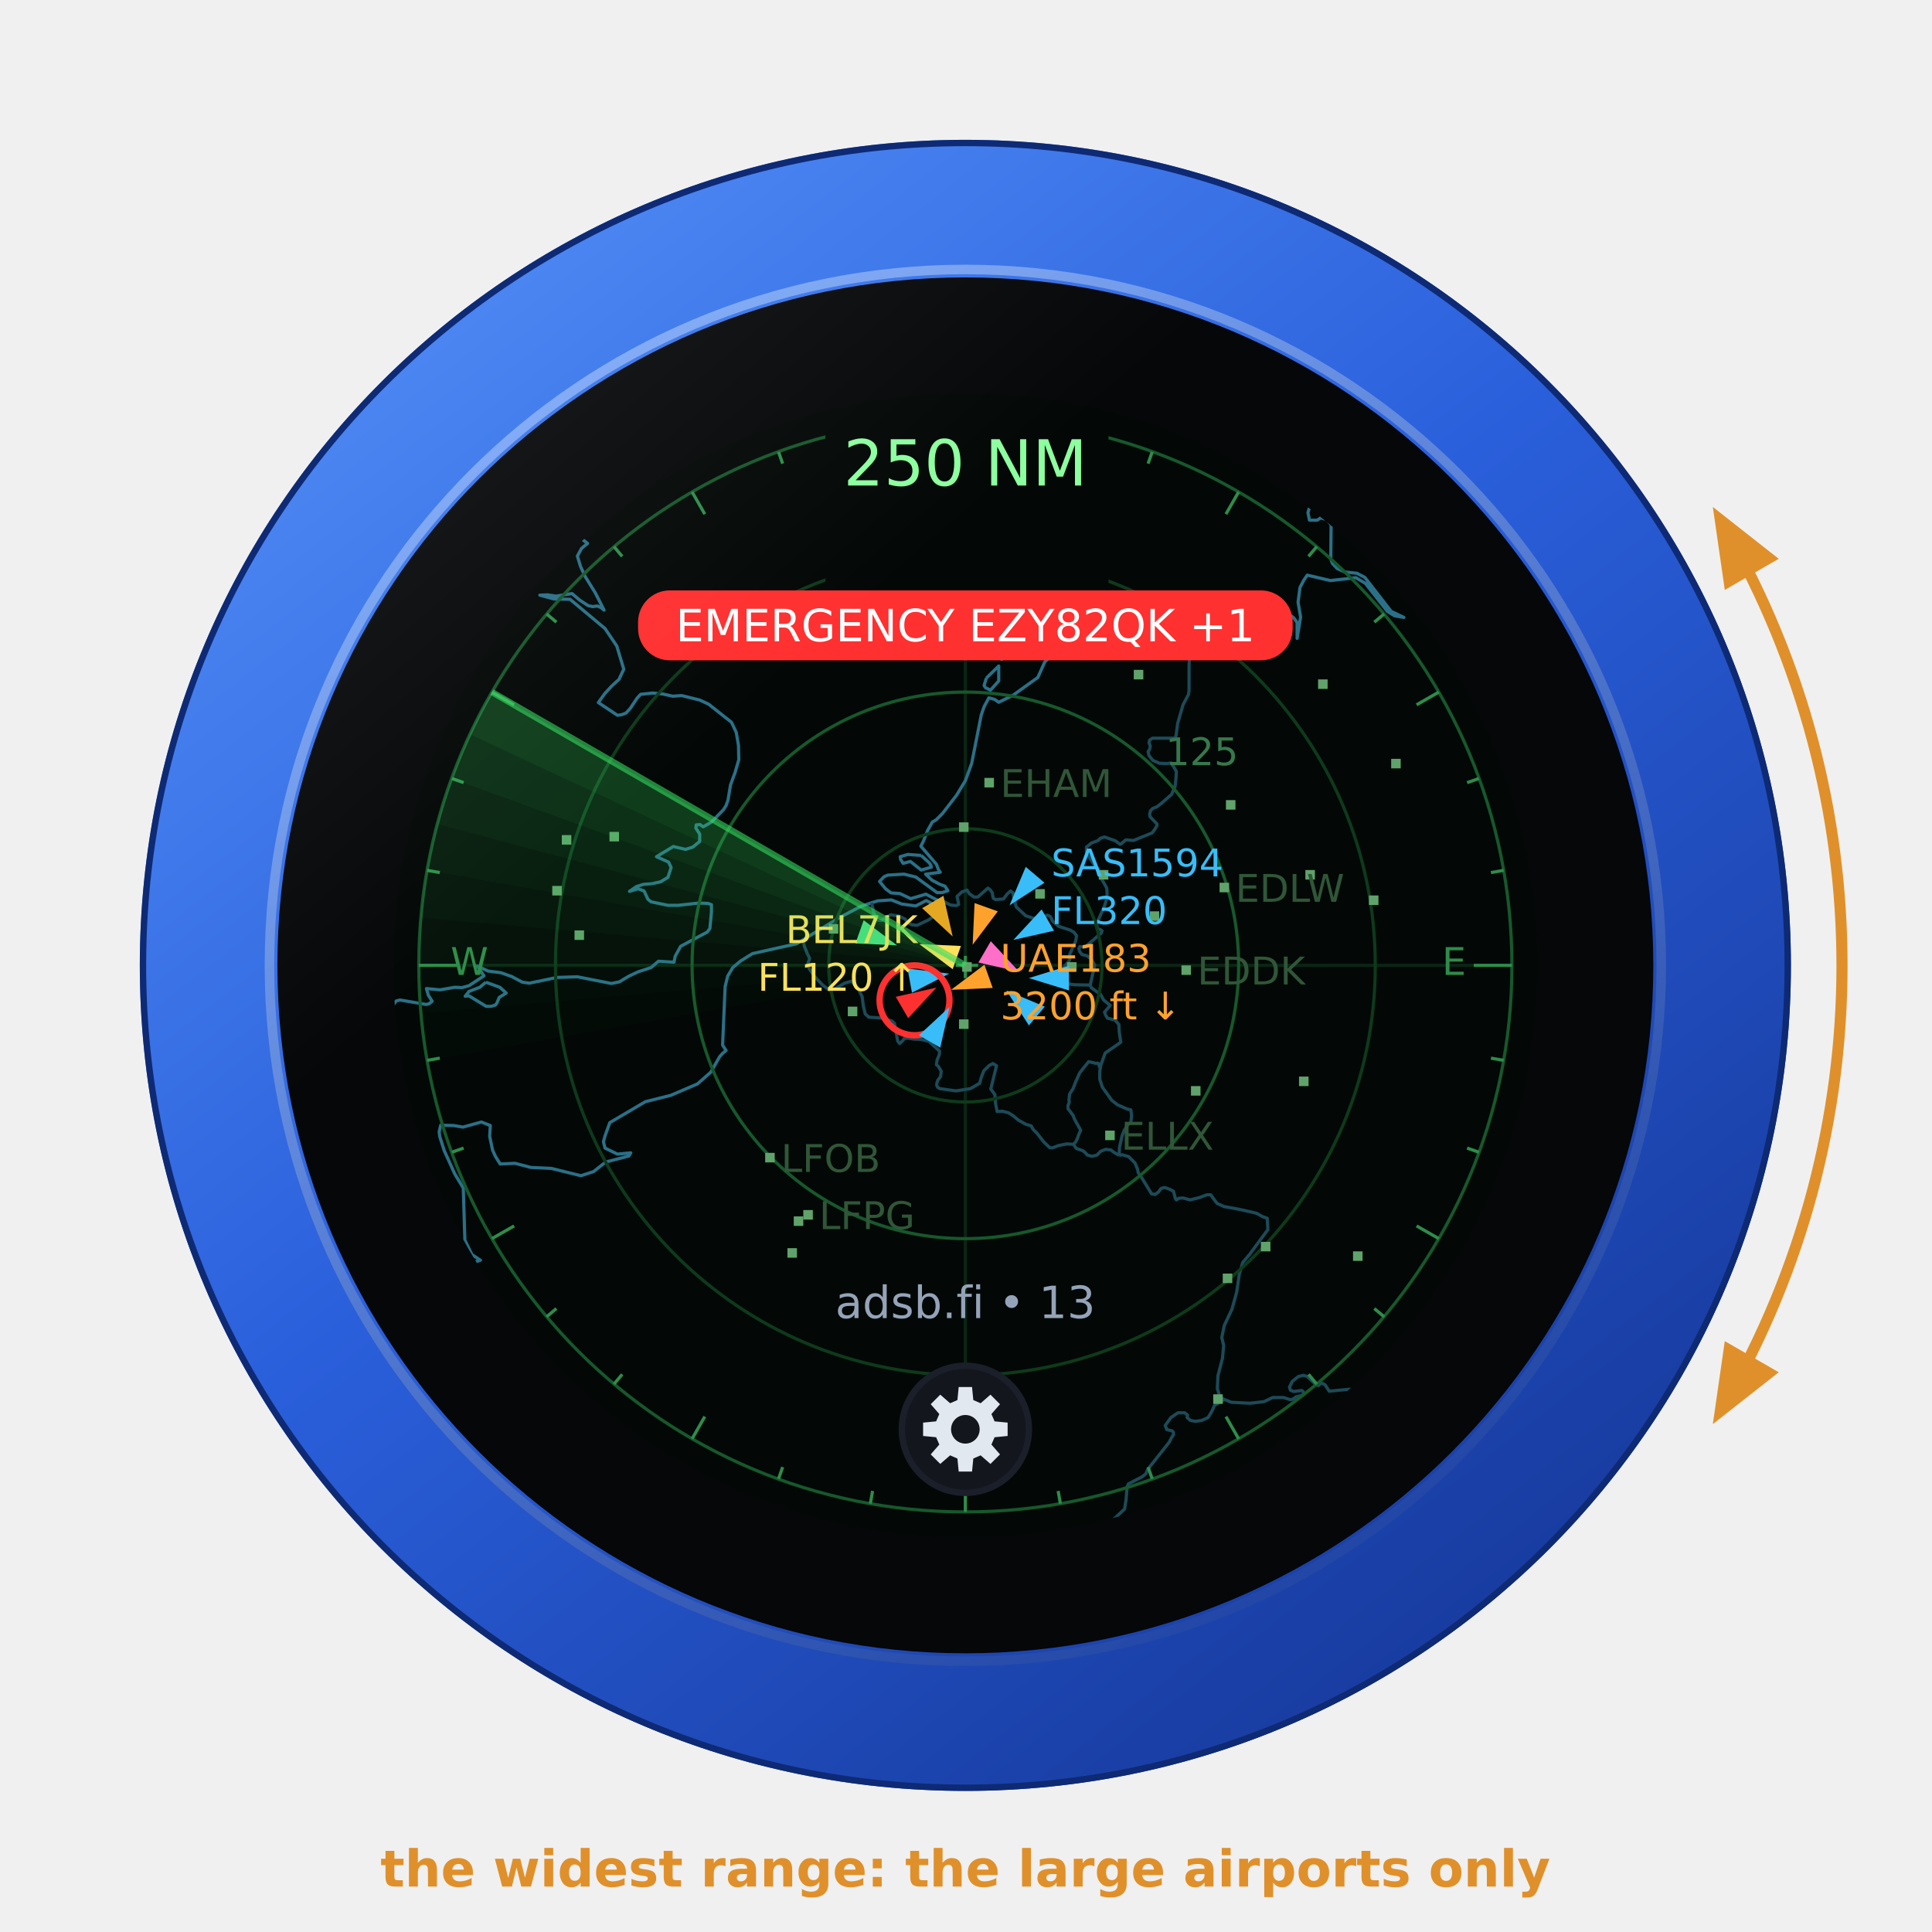
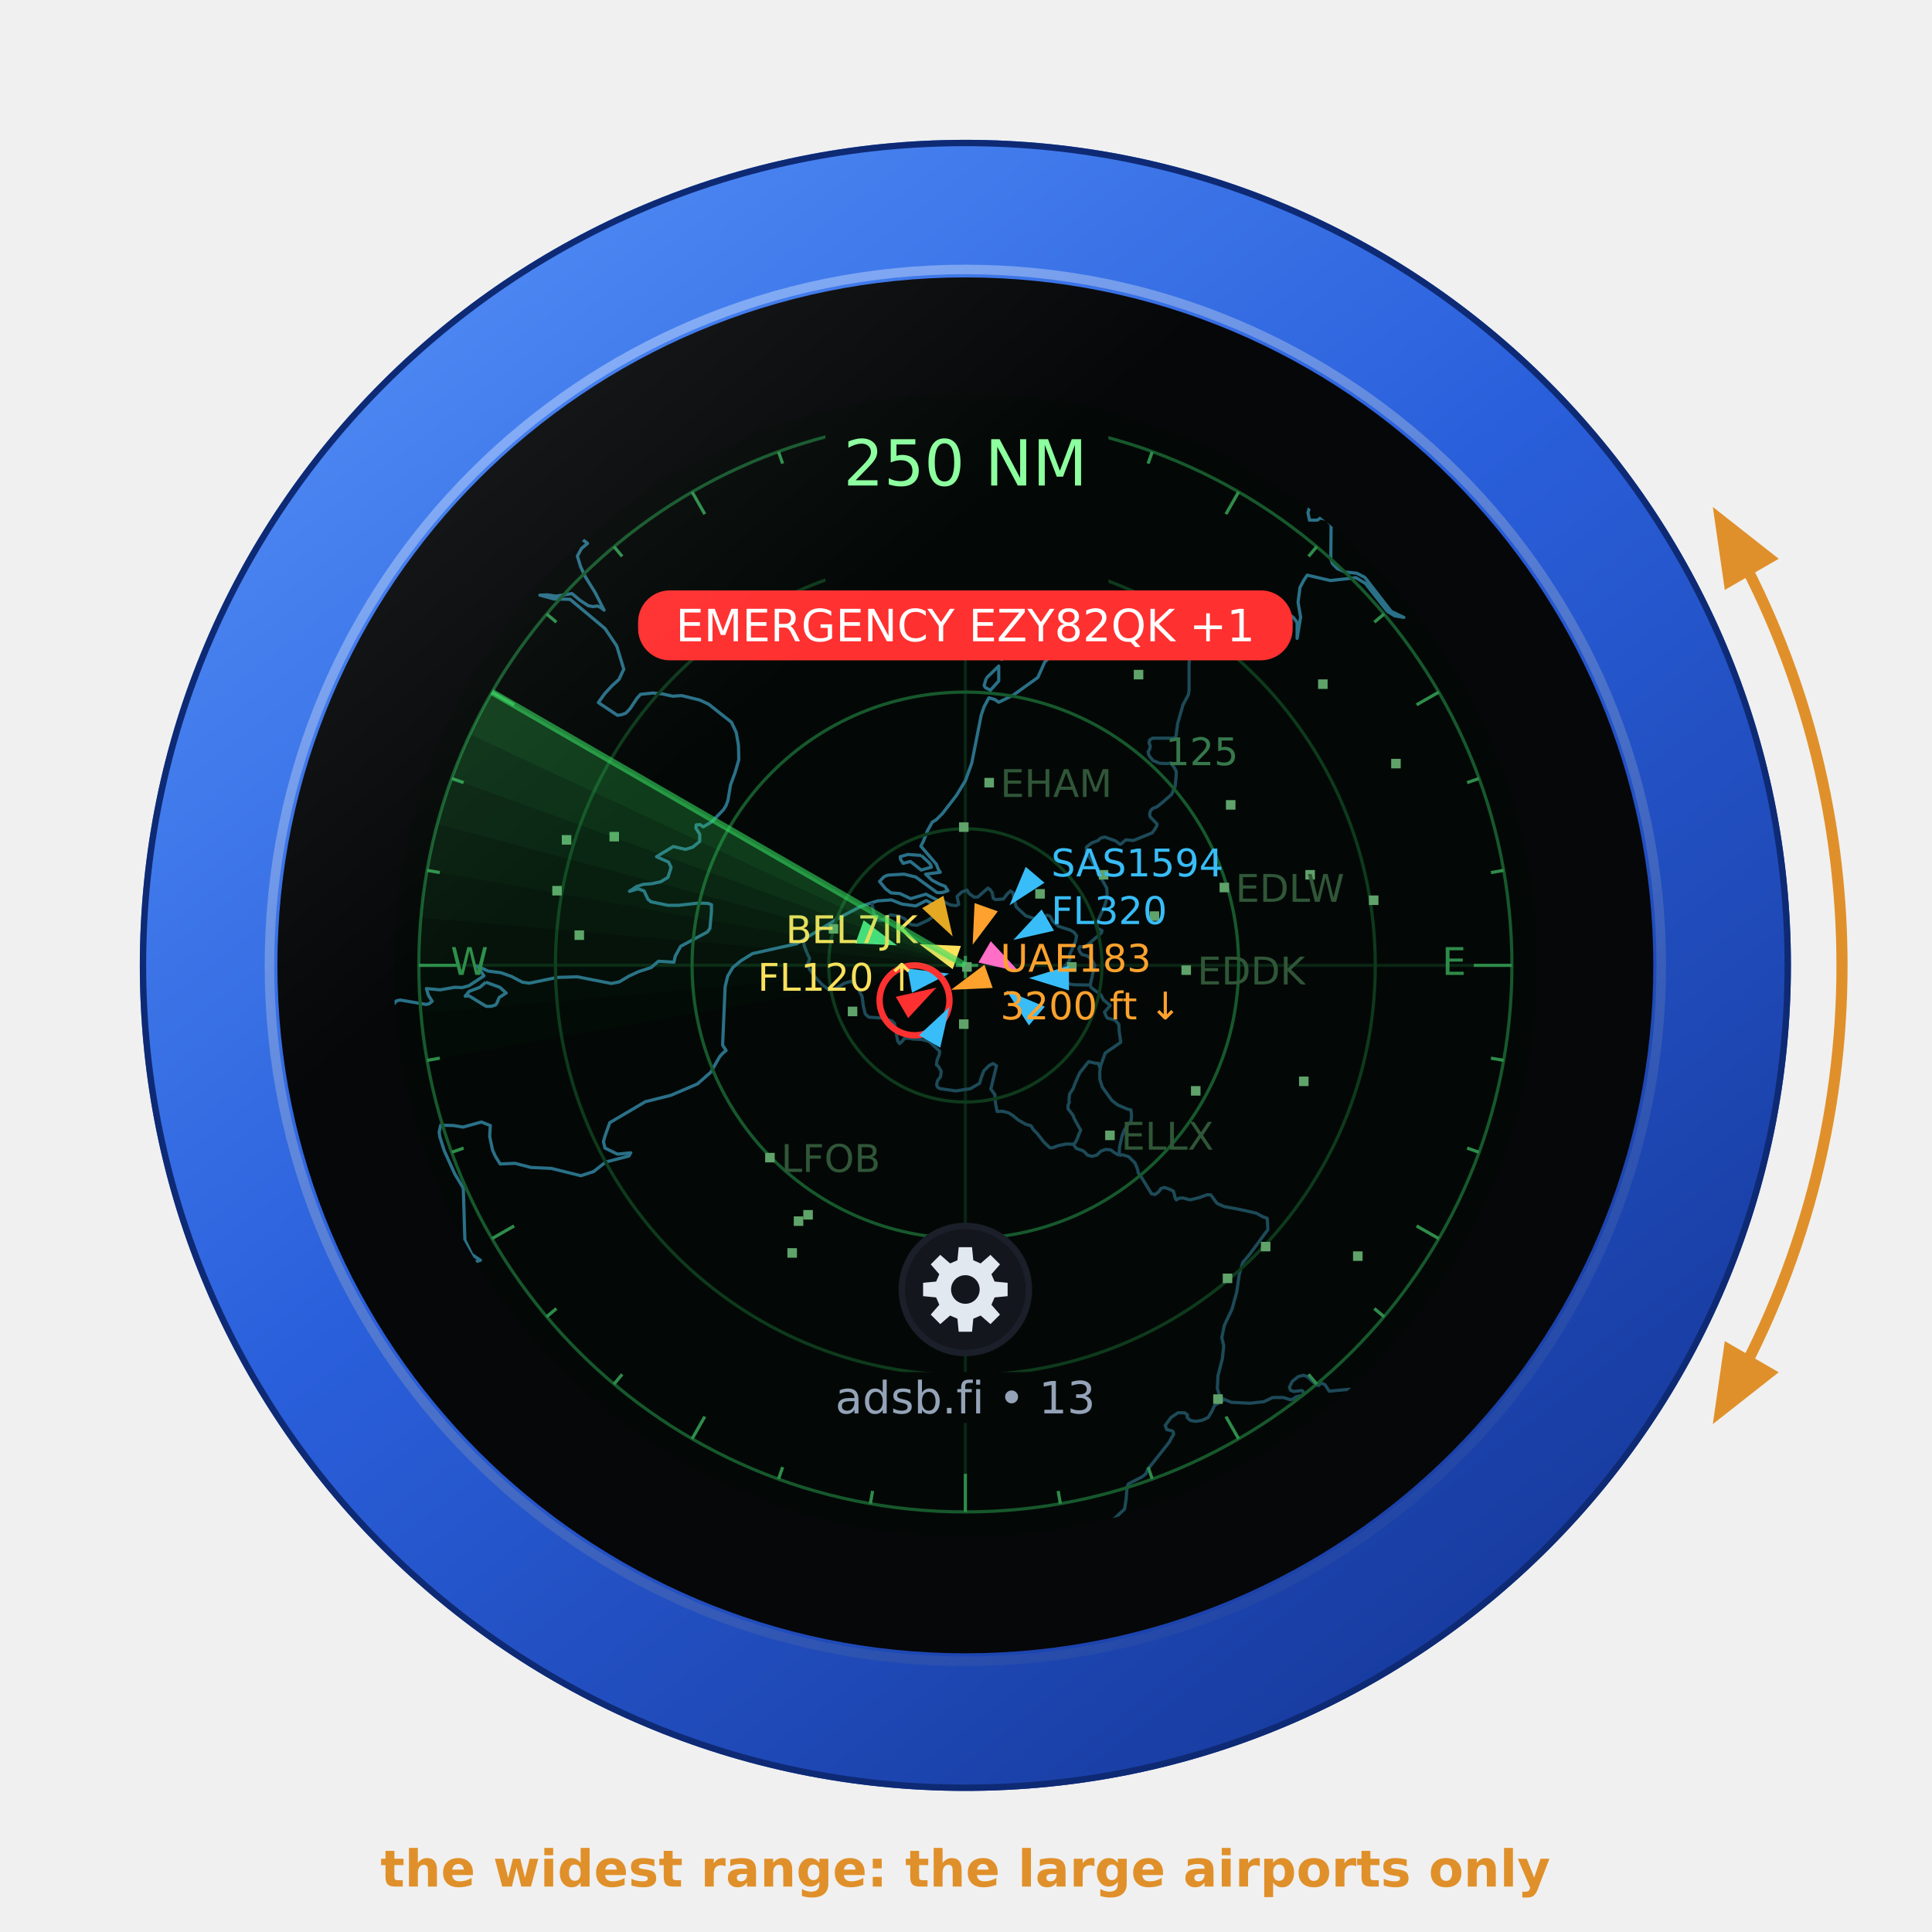
<svg xmlns="http://www.w3.org/2000/svg" viewBox="0 0 608 608" width="608" height="608" role="img" aria-label="250 NM: the coasts and the large airports">
  <defs>
    <clipPath id="adsb-06-glass">
      <circle cx="180" cy="180" r="180" />
    </clipPath>
    <linearGradient id="adsb-06-alu" x1="0.15" y1="0.05" x2="0.85" y2="0.95">
      <stop offset="0" stop-color="#4F8BF5" />
      <stop offset="0.45" stop-color="#2A5FDB" />
      <stop offset="1" stop-color="#16389A" />
    </linearGradient>
    <linearGradient id="adsb-06-chamfer" x1="0.2" y1="0" x2="0.8" y2="1">
      <stop offset="0" stop-color="#9CC0FF" />
      <stop offset="1" stop-color="#1B3F9E" />
    </linearGradient>
    <linearGradient id="adsb-06-gloss" x1="0" y1="0" x2="0.6" y2="0.7">
      <stop offset="0" stop-color="#FFFFFF" stop-opacity="0.10" />
      <stop offset="0.5" stop-color="#FFFFFF" stop-opacity="0" />
    </linearGradient>
    <linearGradient id="adsb-06-upd" x1="0" y1="0" x2="0" y2="1">
      <stop offset="0" stop-color="#262015" />
      <stop offset="1" stop-color="#0C0E13" />
    </linearGradient>
    <marker id="adsb-06-arrow" viewBox="0 0 10 10" refX="7" refY="5" markerWidth="7" markerHeight="7" orient="auto-start-reverse">
      <path d="M0,1 L10,5 L0,9 z" fill="#E0902A" />
    </marker>
  </defs>
  <circle cx="303.8" cy="303.8" r="259.8" fill="url(#adsb-06-alu)" />
  <circle cx="303.8" cy="303.8" r="258.8" fill="none" stroke="#0E2A74" stroke-width="2" />
  <circle cx="303.8" cy="303.8" r="219.0" fill="none" stroke="url(#adsb-06-chamfer)" stroke-width="3" opacity="0.8" />
  <circle cx="303.8" cy="303.8" r="216.5" fill="#060709" />
  <g transform="translate(123.8,123.8)">
    <g clip-path="url(#adsb-06-glass)">
      <rect x="0" y="0" width="360" height="360" fill="#030806" />
      <clipPath id="adsb-06-glass">
        <circle cx="180" cy="180" r="172" />
      </clipPath>
      <g clip-path="url(#adsb-06-glass)">
        <path d="M180,8V352M8,180H352" stroke="#0A2614" stroke-width="1" />
        <path d="M377.6,11.8L377.4,7.9L378.0,3.0L384.1,1.0L386.4,-1.0L385.7,-5.1L382.8,-6.3L381.3,-8.4L382.0,-11.4L384.0,-13.5L386.3,-14.6L388.9,-15.5L389.9,-16.3L390.5,-17.5L390.5,-21.6L389.3,-27.1L389.8,-28.8L391.5,-31.8L390.7,-33.1L389.3,-33.9L386.8,-34.8L384.1,-35.5L381.4,-35.4L376.7,-32.6L372.2,-29.2L373.4,-27.9L374.0,-26.2L373.6,-23.4L372.7,-22.5L372.0,-21.1L371.0,-18.0L370.0,-18.2L367.6,-19.3L367.4,-23.4L367.7,-26.7L366.0,-28.7L362.0,-28.1L361.6,-26.6L361.7,-25.5L358.0,-20.3L356.8,-19.6L355.5,-19.4L350.9,-19.7L349.1,-19.0L349.9,-15.8L351.5,-15.2L352.8,-14.0L352.7,-12.6L353.0,-11.3L354.6,-8.4L354.1,-2.8L357.1,2.4L357.7,2.6L360.2,1.9L362.0,2.1L366.6,3.1L367.8,6.8L367.9,9.2L368.9,11.9L368.9,14.3L372.1,20.2L377.0,18.4L377.4,14.6L377.6,11.8M344.0,5.3L344.6,2.4L344.0,-0.3L344.9,-2.5L342.8,-7.6L341.5,-12.2L340.4,-14.4L339.8,-14.5L336.7,-12.2L334.6,-12.3L332.8,-13.9L331.0,-14.4L323.4,-11.3L320.0,-10.5L319.9,-3.9L321.8,1.4L322.7,2.3L323.3,4.1L330.2,7.2L335.1,8.8L339.8,8.6L344.0,5.3M-40.6,-95.7L-37.4,-96.5L-31.2,-99.1L-25.3,-101.0L-22.5,-101.1L-17.0,-99.6L-15.8,-99.5L-13.5,-100.2L-11.1,-100.3L4.8,-99.9L9.3,-100.7L12.2,-99.7L14.6,-97.0L17.0,-92.1L16.9,-91.3L15.5,-89.1L12.9,-86.3L10.7,-82.4L10.0,-80.4L9.6,-78.1L8.9,-76.0L4.4,-66.1L0.1,-60.6L-1.9,-56.7L-4.2,-53.7L-6.5,-51.7L-9.0,-50.4L-16.1,-49.0L-18.1,-48.0L-20.4,-46.3L-22.9,-45.5L-20.0,-45.6L-17.1,-46.5L-11.9,-46.9L-5.8,-43.6L-6.4,-40.9L-8.8,-38.8L-14.3,-38.5L-19.5,-33.8L-21.8,-32.3L-24.3,-31.6L-27.4,-31.8L-32.9,-33.1L-35.4,-34.4L-33.2,-32.3L-30.7,-31.1L-16.1,-28.5L-15.2,-28.8L-10.6,-31.6L-4.4,-31.6L7.4,-26.5L10.8,-22.5L15.6,-16.9L18.2,-14.7L20.2,-12.7L21.3,-9.8L23.6,0.1L26.2,9.7L29.6,20.1L31.2,23.0L33.2,25.1L43.5,29.7L45.8,31.3L49.8,35.8L53.6,40.6L57.2,44.2L61.1,47.2L59.2,48.8L57.9,51.2L58.9,54.5L60.4,57.7L63.5,62.7L66.3,68.2L65.3,67.4L64.2,66.9L62.8,67.1L61.3,66.8L58.7,65.1L56.2,63.0L51.2,63.8L48.5,63.4L46.1,63.5L50.6,64.7L55.6,64.8L66.6,74.0L70.3,79.5L72.5,86.8L71.0,90.0L68.7,92.1L66.5,94.5L64.5,97.3L70.5,101.3L71.9,101.1L73.2,100.6L74.5,99.2L76.7,95.9L77.8,94.7L81.6,94.3L84.8,94.6L87.9,95.3L90.7,95.1L96.4,96.5L99.2,97.8L106.4,103.5L107.9,106.7L108.6,110.8L108.7,115.3L107.5,119.4L106.1,123.2L105.3,128.0L104.7,129.7L103.8,131.1L100.1,134.9L97.5,136.4L96.5,135.7L95.3,135.8L95.2,136.8L96.4,138.7L96.4,141.0L94.2,142.8L91.9,143.5L88.1,142.6L82.8,145.8L86.6,147.5L87.4,149.2L86.4,152.3L84.1,153.7L81.4,154.3M81.4,154.3L78.7,154.5L76.5,155.2L74.3,156.7L77.0,155.9L78.9,156.6L80.1,159.2L81.1,160.0L86.4,161.1L89.7,161.1L96.0,160.4L99.0,160.5L100.1,160.9L100.1,163.1L99.6,168.4L98.8,169.5L90.4,174.0L88.7,177.1L88.3,179.0L83.4,178.7L81.1,180.7L77.1,182.0L74.1,183.4L71.1,185.2L68.6,185.7L57.9,183.6L51.5,183.8L42.8,185.6L40.6,185.3L37.2,183.5L33.8,182.3L29.8,181.8L26.4,180.2L28.5,183.3L23.8,186.4L21.6,187.0L19.3,186.9L14.7,187.7L10.4,187.3L11.0,189.4L12.2,191.3L11.2,192.1L10.3,192.3L2.1,190.9L0.9,191.2L-0.1,192.5L-3.1,191.8L-6.0,189.6L-9.0,188.1L-12.3,187.4L-14.8,187.6L-25.4,191.1L-27.5,194.6L-28.5,199.5L-30.1,203.9L-32.5,207.3L-35.5,207.7L-38.3,205.4L-43.6,202.8L-45.4,201.1L-45.9,201.0L-46.5,201.6L-48.6,202.4L-50.8,202.4L-54.1,203.1L-59.8,205.2L-62.2,206.6L-67.2,210.6L-68.2,211.7L-70.0,215.6L-72.8,216.3L-75.3,213.8L-78.2,212.9L-81.3,213.8L-83.1,215.1L-84.0,214.0L-84.0,211.8L-81.8,209.1L-75.8,207.1L-70.6,201.8L-68.0,198.6L-67.0,196.8L-65.8,195.6L-64.1,195.2L-63.3,193.2L-56.1,185.2L-55.5,183.3L-55.1,180.0L-54.5,176.9L-48.6,174.8L-45.8,168.1L-45.0,167.6L-36.8,166.4L-30.7,166.5L-24.6,167.8L-21.5,167.9L-18.4,167.5L-15.9,165.7L-11.8,159.2L-9.4,156.3L-6.7,153.8L-4.2,150.8L-0.1,145.4L-2.9,147.2L-6.2,150.2L-8.1,151.9L-14.3,153.7L-16.9,155.5L-21.6,159.5L-22.5,159.8L-29.5,158.8L-34.7,153.6L-38.0,151.5L-39.4,151.3L-40.8,151.9L-43.9,152.5L-47.0,152.4L-45.4,150.0L-43.2,148.7L-48.1,147.8L-49.4,147.0L-50.9,145.3L-54.7,145.1L-56.5,145.5L-59.6,147.7L-64.4,150.1L-70.2,146.8L-71.3,145.4M224.5,73.7L228.1,72.3L227.0,72.1L223.8,73.0L223.6,73.4L224.5,73.7M211.9,73.8L210.5,74.1L210.7,74.6L212.5,75.1L217.6,74.4L217.6,74.2L216.2,73.8L211.9,73.8M194.1,80.6L191.0,83.2L191.4,83.7L196.3,80.7L194.1,80.6M204.2,75.6L198.4,77.2L199.5,77.8L201.9,77.4L208.6,75.3L207.9,75.1L204.2,75.6M5.4,247.5L5.0,251.2L6.9,250.8L8.8,250.8L9.8,251.5L10.9,251.0L10.7,248.9L9.0,247.9L5.4,247.5M366.8,17.7L363.6,17.8L359.0,15.3L356.4,12.8L351.1,13.3L350.7,15.2L350.5,20.2L361.5,26.1L364.9,24.7L367.3,25.1L369.6,24.0L369.4,20.4L368.9,18.8L366.8,17.7M332.6,14.7L330.5,12.9L328.8,12.3L329.2,13.2L332.5,16.6L334.5,17.5L336.2,17.1L336.7,16.6L334.4,15.1L332.6,14.7M317.9,8.0L317.6,8.3L318.5,14.7L321.1,15.1L322.5,16.1L325.2,15.5L325.1,14.6L323.6,11.4L319.2,8.4L317.9,8.0M342.8,12.4L341.6,14.8L339.8,16.9L340.0,18.0L341.5,21.3L342.7,21.1L343.5,19.1L347.6,8.2L348.4,4.4L347.7,4.3L345.9,8.7L342.8,12.4M351.8,30.1L350.8,30.8L349.9,32.8L351.5,33.3L353.0,34.9L357.0,34.8L356.9,34.0L355.7,31.4L351.8,30.1M283.3,8.5L282.1,8.4L279.2,14.6L278.9,20.4L279.5,19.6L280.6,17.1L287.2,16.4L287.9,15.3L281.4,14.9L281.2,13.7L281.7,11.4L282.0,10.2L283.3,8.5M29.1,185.3L27.2,186.9L23.8,188.2L22.6,189.7L23.8,189.6L29.2,192.9L30.7,192.9L32.1,192.5L32.6,191.8L33.3,190.1L35.5,188.7L33.5,186.9L29.1,185.3M186.6,89.6L185.9,91.9L186.3,92.6L187.9,93.4L190.5,90.5L190.5,85.8L186.6,89.6M166.1,145.4L161.9,145.1L159.5,145.8L159.6,146.6L160.4,147.9L162.7,147.3L166.1,150.0L169.3,149.1L169.1,148.4L168.6,147.7L166.1,145.4M284.8,20.7L283.7,20.8L282.4,21.6L281.9,22.6L283.3,23.6L285.8,23.7L286.8,22.7L286.5,21.2L284.8,20.7M239.1,67.5L236.9,68.4L236.2,69.5L238.6,69.3L240.3,67.5L239.1,67.5M612.2,-13.3L611.5,-8.9L610.3,-5.8L607.4,-1.0L605.9,1.2L601.6,6.6L597.5,11.0L594.3,12.8L586.7,12.6L583.3,14.1L582.7,17.8L582.5,21.1L580.3,25.9L577.6,29.6L573.6,33.1L572.5,34.1L568.5,36.2L557.3,37.7L553.6,36.8L549.3,34.3L547.1,30.9L543.2,21.3L544.9,21.5L549.5,24.6L552.7,25.9L551.6,23.8L545.8,20.3L540.3,17.5L534.1,17.6L527.8,18.4L512.6,22.0L506.0,25.2L502.8,27.5L494.4,29.2L489.6,34.1L487.4,37.2L486.0,38.3L484.6,40.1L480.9,41.1L477.2,41.6L461.3,46.3L446.4,51.3L437.7,55.2L434.2,54.9L433.2,54.1L428.7,50.7L423.2,46.8L423.0,48.3L423.2,49.6L424.4,50.6L425.7,52.2L425.2,54.6L425.8,57.1L429.0,57.7L432.2,57.3L436.9,57.9L442.3,59.4L442.4,62.3L442.1,64.2L442.6,65.5L442.9,67.0L440.4,65.6L434.2,63.2L428.4,61.7L426.4,60.3L424.2,58.1L423.1,51.3L420.5,45.8L413.4,46.3L405.5,40.4L402.4,35.1L399.0,34.6L395.9,33.7L390.6,32.8L385.5,37.8L383.4,40.4L380.0,42.8L378.6,45.1L370.4,46.1L367.9,47.4L361.6,53.5L360.0,54.4L352.3,51.7L347.5,52.3L345.8,51.7L344.7,49.0L349.8,44.6L351.3,40.5L350.0,36.4L348.5,36.6L342.6,39.0L333.0,34.0L329.1,35.2L328.0,33.5L327.3,31.9L320.2,32.6L322.1,30.8L324.3,28.1L324.2,24.3L322.4,21.6L320.8,19.9L317.0,18.8L315.9,13.8L316.6,12.1L315.5,10.8L314.4,9.9L312.5,9.1L309.4,9.2L310.7,6.0L314.3,2.4L315.0,-0.2L314.2,-3.4L313.8,-6.3L312.9,-9.5L314.8,-12.2L317.7,-14.3L318.7,-16.1L321.0,-18.4L323.6,-19.6L324.2,-20.6L322.6,-22.8L321.1,-24.0L324.0,-25.4L326.4,-25.3L327.7,-24.4L328.4,-24.9L329.5,-30.7L331.9,-39.3M331.9,-39.3L333.3,-40.9L334.7,-41.9L337.6,-38.7L339.8,-38.8L343.2,-40.5L345.9,-42.7L346.9,-45.3L347.7,-48.8L346.6,-50.8L345.6,-52.0L336.4,-52.0L333.6,-53.4L331.0,-56.1L331.3,-62.7L331.1,-64.4L331.3,-71.7L332.4,-72.6L335.0,-78.9L337.2,-81.8L337.1,-87.4L337.6,-90.3L335.2,-95.0L335.6,-97.1L336.1,-98.5L339.5,-102.2L337.5,-102.1L330.3,-97.2L322.6,-95.7L318.8,-91.5L312.0,-81.3L308.8,-78.9L305.3,-77.8L298.5,-78.2L296.3,-78.0L292.6,-76.3L287.6,-76.3L282.6,-71.1L278.9,-65.7L278.5,-64.1L278.5,-61.6L280.5,-59.9L283.7,-57.9L287.2,-59.8L291.6,-60.4L294.3,-67.1L297.4,-72.4L300.4,-73.6L304.2,-72.2L303.0,-63.8L302.7,-59.4L301.2,-61.4L299.3,-63.2L297.4,-62.5L294.6,-60.8L290.7,-56.4L290.2,-52.9L289.0,-50.9L287.3,-51.7L285.9,-53.6L283.8,-53.8L278.8,-55.9L277.6,-56.0L275.8,-55.5L274.9,-43.7L274.7,-36.2L276.8,-29.7L276.2,-26.4L275.0,-13.9L280.5,-10.3L287.6,-6.5L288.5,-2.8L289.0,4.4L286.4,5.3L288.1,8.9L288.7,11.4L289.3,19.4L292.1,23.4L294.5,27.6L296.4,29.9L296.3,32.8L293.2,34.4L288.4,35.7L287.8,37.5L288.3,39.9L290.7,39.9L291.8,39.2L293.7,39.7L295.1,41.3L295.0,52.1L295.5,53.5L297.0,55.1L299.4,56.2L303.2,56.6L305.7,57.9L314.0,68.6L318.0,70.5L315.1,70.0L312.8,68.6L305.9,59.8L302.9,58.0L294.9,58.9L287.6,57.2L286.5,58.8L285.3,61.1L284.7,65.7L285.5,70.4L284.4,77.1L284.4,72.1L283.3,70.6L280.2,68.3L279.4,69.3L278.8,72.3L277.9,75.0L276.8,75.5L274.3,74.1L275.9,70.9L271.8,64.9L261.9,64.6L252.9,65.2L250.9,66.4L248.3,70.4L247.4,73.7L246.9,77.9L249.4,79.9L250.6,81.7L247.0,81.0L244.7,79.9M244.7,79.9L243.2,77.9L240.7,75.2L234.1,75.4L228.7,76.2L221.1,76.6L216.2,77.9L207.3,82.3L205.0,84.5L202.8,89.4L195.0,95.0L190.5,97.2L189.2,96.3L187.4,95.8L185.9,98.6L185.0,101.2L182.0,116.4L180.0,121.9L177.2,126.5L172.8,132.2L170.8,134.2L169.6,134.9L168.1,137.6L166.8,140.9L166.0,142.5L170.9,148.2L171.5,149.8L172.1,150.7L167.5,151.3L169.5,153.2L172.0,154.5L173.6,155.1L174.5,156.5L172.7,157.1L171.1,157.1L164.4,152.2L160.7,151.3L155.6,151.6L154.4,152.1L153.0,153.6L154.9,155.9L156.6,157.2L159.4,157.4L162.8,159.0L167.6,157.6L171.0,159.4L173.3,160.0L170.3,161.0L167.7,159.6L164.4,161.3L160.0,160.7L156.7,159.4L152.4,159.7L150.5,160.3L147.2,161.4L140.3,165.0L129.0,171.9L126.9,173.2L113.0,176.3L109.3,178.6L106.8,180.7L105.2,183.4L104.4,186.7L103.6,205.1L104.7,206.8L103.6,207.7L102.7,208.7L99.9,213.6L95.7,217.3L87.3,220.9L79.3,222.9L68.1,229.5L66.6,233.7L66.1,235.5L66.6,237.5L70.5,239.4L74.7,239.0L74.1,240.0L66.8,241.9L63.0,244.9L59.0,246.2L49.7,243.9L43.3,243.6L38.3,242.3L33.6,242.5L32.1,240.1L31.2,238.1L30.3,233.8L30.5,230.4L27.7,229.3L21.9,230.9L18.9,230.4L14.9,230.3L14.4,232.4L14.6,233.9L16.0,238.3L19.3,245.6L22.0,250.1L22.5,266.5L24.7,271.0L27.4,272.8L25.8,273.3L15.8,273.7L15.0,272.2L13.6,271.0L11.9,273.6L11.1,275.7L9.1,273.1L-0.4,273.0L-6.8,277.6L-9.5,275.0L-14.9,267.1L-20.9,265.1L-27.1,266.2L-29.1,268.2L-33.5,270.4L-37.1,271.1L-42.4,270.6L-54.7,274.2L-59.6,277.5L-60.7,281.2L-60.4,282.8L-59.6,284.8L-56.1,285.0L-54.5,284.4L-51.1,284.6L-50.4,285.0L-48.7,285.4M-48.7,285.4L-47.2,287.2L-51.4,287.7L-53.8,287.4L-54.7,287.0L-55.9,287.8L-55.0,289.6L-54.2,290.3L-52.2,290.8L-49.5,292.8L-50.7,294.5L-54.2,295.8L-57.3,296.2L-58.6,298.1L-52.0,301.1L-50.6,304.8L-49.0,307.1L-46.8,307.6L-42.7,306.0L-38.3,306.5L-28.1,310.0L-26.4,311.7L-25.2,311.3L-23.4,311.6L-21.7,312.8L-20.6,312.4L-19.0,312.4L-16.5,315.4L-13.9,316.2L-11.2,315.7L-9.3,315.2L-7.9,316.2L-9.6,318.9L-8.9,319.8L-6.1,319.3L-3.2,319.3L-1.4,319.9L0.1,321.6L-1.2,324.0L-2.6,325.3L-1.9,328.2L-0.1,329.0L2.0,329.5L11.8,328.2L17.9,332.1L15.8,331.7L13.2,330.3L10.5,329.8L8.4,330.2L7.3,331.8L6.1,334.3L7.4,335.8L9.1,336.4L10.7,339.5L8.8,344.3L8.8,346.6L9.6,348.9L13.2,354.1L16.7,361.1L27.0,367.9L29.1,368.8L31.0,368.9L33.4,369.5L33.8,371.9L33.7,373.9L34.5,385.4L35.5,390.4L36.1,391.7L36.4,393.0L34.2,391.9L31.8,391.8L32.1,394.1L32.8,395.3L40.3,401.4L42.7,404.3L44.2,407.7L46.6,419.9L48.1,421.5L49.0,423.6L46.8,421.7L45.3,419.8L43.3,410.6L41.7,407.9L38.7,404.7L35.1,401.6L33.3,409.5L32.3,416.9L30.8,437.4L31.5,436.5L32.0,434.9L33.2,433.4L35.2,436.4L32.8,437.6L30.8,441.8L28.2,464.1L24.6,482.9L20.8,488.1L16.6,489.4L15.7,489.6L11.4,491.9L6.1,492.9L2.4,492.6L-4.6,489.1L-11.6,487.4L-13.5,488.0L-16.0,490.8L-25.7,487.5L-28.5,485.1L-30.6,484.7L-35.0,486.4L-38.0,485.6L-41.3,487.1L-49.0,489.1L-54.5,489.0L-69.7,485.5L-75.1,483.3L-84.2,482.1L-89.0,479.5L-95.0,481.6L-98.8,481.2L-105.3,482.3L-109.0,481.7L-116.4,482.0L-120.6,483.3L-125.8,481.6L-129.4,477.4L-132.1,475.6L-134.5,476.1" fill="none" stroke="#2A7088" stroke-width="1" stroke-linejoin="round" />
        <path d="M228.4,239.8L228.5,237.3L229.3,233.7L230.0,231.9L231.0,230.3L232.1,229.3L232.3,227.3L232.1,225.5L230.9,225.2L227.9,223.9L226.1,222.5L224.8,220.7L223.1,218.3L222.3,215.8L222.3,213.3L222.5,212.2M129.0,171.9L129.3,173.9L130.3,176.4L131.0,177.8L130.4,179.6L130.9,181.1L132.7,183.7L135.1,186.2L137.2,187.8L137.8,187.7L139.3,187.2L142.0,185.6L144.1,185.0L145.4,186.3L146.1,187.0L147.5,189.8L147.9,192.8L148.5,195.3L149.6,196.3L153.8,196.6L156.9,197.5L157.7,198.3L158.7,203.8L159.3,204.6L160.1,203.9L160.8,203.0L161.9,202.9L163.7,203.2L166.1,203.3L168.5,203.9L171.9,207.0L171.8,208.1L171.1,209.8L170.9,211.3L171.5,211.8L172.4,213.3L172.2,215.0L171.3,216.2L171.0,217.2L171.0,217.8L171.3,218.4L172.0,218.8L177.0,219.5L181.6,218.8L184.5,217.1L185.0,215.3L185.8,213.2L187.5,211.5L188.7,210.9L189.8,211.6L188.0,218.9L189.3,220.7L189.5,223.5L190.0,226.0L191.6,225.9L193.6,226.4L195.0,227.3L196.7,228.7L199.0,230.0L200.7,230.5L201.3,231.6L202.6,232.9L204.7,235.6L206.6,237.4L207.5,237.4L209.3,236.7L211.9,236.2L214.0,236.3M222.5,212.2L222.3,212.1L221.8,210.8L220.9,210.8L218.8,210.3L216.0,213.8L214.7,216.7L213.9,218.8L212.8,220.5L212.6,222.3L212.7,223.1L212.3,224.1L212.3,225.1L213.9,227.2L214.3,228.3L216.3,231.9L215.7,233.2L215.2,234.6L214.7,235.6L214.0,236.3M281.8,6.8L283.5,7.9L285.6,12.7L287.0,14.3L289.0,14.8L293.8,14.9L295.0,15.1L302.4,17.2L304.2,18.7L306.5,18.8L310.5,17.4L313.6,16.8L314.8,17.6L316.4,18.0L316.8,18.0M246.0,385.4L246.9,386.3L248.8,387.3L254.0,386.0L257.2,384.6L259.5,383.2L260.9,383.5L266.0,385.6L267.7,384.5L271.3,381.7L271.9,380.2L274.8,375.7L274.8,374.6L273.6,371.8L274.0,371.1L277.6,368.2L279.3,365.7L281.2,364.0L282.5,363.9L282.9,364.5L283.1,365.7L282.9,370.7L283.5,372.2L286.2,375.7L288.2,377.8L292.8,379.1L293.0,379.8L291.8,382.5L294.6,385.7L295.1,388.0L296.4,389.3L298.2,388.7L298.8,387.5L298.1,385.3L297.5,383.0L297.6,381.7L298.1,380.2L299.4,378.1L302.9,373.3L304.1,370.5L304.3,366.2L304.3,362.7L305.5,361.9L308.0,362.5L308.7,362.4L309.0,364.5L310.1,367.9L311.3,369.7L312.6,370.1L314.2,370.1L318.1,368.0L320.6,367.1L322.0,367.4L322.9,368.8L324.7,372.5L325.7,372.9L326.9,372.5L327.4,371.9L327.0,370.4L326.4,367.3L325.7,365.0L324.8,363.8L324.6,362.4L325.2,359.8L325.9,357.6L327.2,357.0L328.7,356.7L330.7,359.0L333.0,359.7L334.8,359.6L335.1,358.3L335.0,356.8L334.0,354.9L334.2,352.0L335.4,346.6M335.4,346.6L335.4,345.2L334.4,342.5L332.7,341.7L328.3,346.7L327.1,347.2L323.5,345.8L320.4,343.6L320.1,342.0L319.6,340.7L317.0,339.5L313.7,338.7L312.7,338.7M250.6,81.7L250.4,85.6L250.4,93.4L250.2,94.8L248.5,98.0L246.8,103.9L246.3,107.8L245.8,108.5L238.9,108.5L238.0,109.1L237.8,110.0L238.2,111.0L238.0,112.0L237.5,112.8L237.8,114.0L239.0,115.5L241.1,116.4L243.5,116.5L244.7,116.3L245.5,117.4L246.4,119.0L246.3,121.0L246.0,123.7L244.9,126.2L241.7,129.0L240.3,130.1L239.0,130.6L238.3,131.3L238.0,132.3L238.1,133.2L240.3,135.5L240.3,136.0L239.6,137.2L238.8,138.3L232.9,140.7L230.5,140.5L229.1,141.7L228.7,141.9L227.2,140.8L223.8,139.6L222.5,140.0L221.8,140.7L219.7,141.5L218.1,142.8L218.1,144.5L220.8,148.8L221.8,149.6L221.8,151.2L223.1,153.2L224.5,155.7L224.6,157.4L224.5,159.0L223.8,161.3L221.4,166.7L221.4,167.7L221.6,168.5L222.4,168.7L223.0,169.1L222.8,169.8L218.4,173.6L217.9,174.2L216.0,174.1L215.7,174.7L216.0,175.7L216.7,176.6L218.3,177.0L219.6,178.0L220.7,179.9L219.3,186.2M312.7,338.7L313.1,337.9L313.5,336.6L313.2,335.6L312.4,334.5L312.0,333.4L311.9,332.3L311.7,331.4L311.5,330.5L311.3,329.9M219.3,186.2L219.6,187.0L222.6,189.2L223.5,190.9L225.6,192.6L223.8,194.7L224.1,195.6L224.7,196.6L227.1,197.2L228.3,198.6L228.4,200.7L228.9,204.2L224.0,207.6L222.6,211.5L222.5,212.2M335.4,346.6L336.1,347.0L338.7,347.1L341.5,347.4L343.4,349.6L345.2,350.3L347.7,350.6L349.4,350.3L350.3,349.4L351.3,346.9L353.1,343.7L356.0,342.1L360.9,341.7L363.4,341.2L365.9,341.2L367.8,341.7L369.8,341.6L374.9,339.4L380.1,337.7L380.8,338.0L380.9,338.5L380.0,339.9L379.1,341.7L379.7,343.7L382.6,347.8L384.3,351.0L385.8,353.3L388.1,354.6L391.2,355.3L393.9,355.6L396.6,356.5L406.1,358.7L410.8,359.3L414.5,359.4L419.9,360.9M173.3,160.0L172.9,161.5L171.9,163.3L168.4,165.7L164.8,167.4L163.0,167.2L161.7,166.3L161.0,165.4L159.1,164.5L156.5,164.1L154.8,165.0L153.6,165.9L152.6,165.8L151.8,165.0L151.3,163.9L150.5,160.3M219.3,186.2L214.2,186.1L212.9,185.9L211.5,185.2L210.8,183.9L210.1,182.4L210.3,181.4L212.6,178.7L212.9,178.0L212.7,177.6L212.9,176.4L214.7,172.4L215.0,170.7L214.2,169.6L213.0,168.9L209.3,167.7L207.5,166.1L206.7,164.6L205.8,164.2L204.6,164.7L201.5,165.2L199.0,164.4L196.0,161.6L195.3,159.1L195.0,157.2L194.2,156.6L193.2,157.5L192.0,159.1L189.5,159.3L188.8,158.9L188.6,158.1L188.5,157.2L187.8,156.2L187.1,155.7L183.9,158.5L182.7,158.5L181.2,157.4L180.5,156.3L178.9,156.9L177.4,158.3L177.9,160.8L177.1,161.2L175.3,161.0L173.3,160.0M228.4,239.8L229.4,239.6L231.4,240.2L233.4,242.2L234.2,244.2L234.4,245.3L235.3,246.5L238.6,251.9L239.7,252.1L240.8,251.3L241.6,250.2L242.7,249.9L244.4,250.5L245.5,251.1L246.1,253.4L246.4,253.8L247.2,253.3L248.5,253.2L250.7,253.8L253.6,253.1L256.0,252.2L257.2,252.2L259.2,254.9L261.4,255.9L266.3,256.8L271.6,258.0L273.6,259.1L275.0,259.6L275.2,263.2L274.8,263.7L269.5,270.9L267.3,273.5L266.2,277.2L265.4,282.8L263.9,288.2L261.5,293.3L260.7,297.1L261.3,299.7L260.9,303.7L259.5,309.1L259.3,313.2L260.2,316.0L261.5,316.6M311.2,319.4L306.7,316.3L302.3,313.4L300.9,313.4L294.5,314.0L294.3,313.7L293.2,312.0L292.2,311.5L291.6,311.7L291.2,312.2L290.5,312.1L287.6,309.4L286.4,309.0L284.8,309.4L282.9,310.9L282.0,312.7L282.3,313.7L283.3,314.1L285.9,313.8L286.3,314.1L286.4,314.7L286.1,315.3L284.0,315.8L283.3,316.4L282.7,316.6L282.3,316.7L280.1,316.0L276.7,316.0L274.0,317.3L269.6,317.8L263.7,317.5L261.5,316.6M311.3,329.9L313.4,324.9L313.9,321.8L312.0,319.9L311.2,319.4M312.7,338.7L310.6,338.5L310.3,338.5L310.0,337.0L310.2,333.9L311.3,329.9M246.0,385.4L245.6,384.0L244.3,381.6L242.8,380.2L241.8,378.6L240.4,376.9L239.6,375.5L240.7,371.0L239.9,369.4L239.4,367.1L239.7,365.5L239.2,365.2L234.5,364.3L230.6,364.6L227.8,366.1L225.6,368.6L225.3,369.1L225.4,369.6L226.6,371.9L224.6,374.4L221.7,376.3L219.6,376.5L218.7,376.1L218.7,373.5L220.4,372.5L222.0,370.8L222.5,368.4L222.7,366.7L221.0,364.7L221.2,363.4L222.2,361.0L222.8,358.9L223.6,357.1L226.9,354.1L230.1,351.1L230.6,348.0L230.9,344.1L231.3,343.2L235.7,340.9L236.8,340.0L237.4,338.6L240.8,334.3L244.2,330.0L244.9,328.6L245.5,327.7L245.5,327.0L245.1,326.5L243.4,326.1L242.9,324.8L244.7,322.3L246.9,320.8L249.0,320.8L249.9,321.5L249.8,322.3L250.8,323.2L252.4,323.5L254.4,323.2L256.4,322.3L257.7,320.1L258.4,318.5L261.5,316.6M422.9,268.1L422.6,268.9L422.5,271.4L422.5,274.1L422.1,275.5L420.5,277.4L419.7,277.8L419.3,278.2L414.4,275.8L414.0,276.2L413.7,276.5L412.3,283.5L411.4,284.9L410.1,286.1L407.3,287.3L405.3,287.8L403.8,288.4L399.0,291.4L396.9,293.1L395.5,295.4L395.4,296.6L397.8,300.4L400.5,304.3L400.5,307.7L399.3,310.3L399.0,311.2L399.8,311.6L401.3,311.8L402.6,312.2L403.1,314.0L402.9,317.1L402.5,320.1L402.1,321.3L400.9,321.4L398.5,320.1L396.7,318.7L396.0,317.8L396.0,316.7L396.4,316.0L395.7,314.7L393.5,313.4L391.1,314.0L389.4,314.8L388.2,314.7L387.0,313.6L385.1,312.6L382.6,312.0L381.1,311.4L380.8,311.8L381.0,314.4L380.5,315.5L368.3,317.0L364.6,318.4L361.9,320.2L359.9,320.9L359.4,322.0L357.4,323.5L355.1,324.0L354.6,323.5L353.2,324.2L350.7,324.8L349.1,324.6L348.4,323.4L346.9,321.6L346.3,320.4L346.3,319.6L342.9,319.4L340.7,318.5L336.2,318.7L335.0,318.3L334.8,318.7L334.1,323.8L333.2,325.9L331.7,328.1L329.9,329.3L328.4,329.5L328.4,328.0L328.8,326.0L327.7,325.6L326.1,325.4L325.3,324.8L325.5,323.4L325.1,322.5L324.5,321.5L322.9,320.2L319.4,318.3L317.1,317.3L316.2,318.3L314.5,319.3L311.8,319.0L311.2,319.4M214.0,236.3L214.9,237.6L216.9,238.3L217.6,238.8L218.4,239.7L219.8,240.1L221.4,239.7L222.6,238.5L224.2,237.9L225.8,238.1L226.7,238.8L228.4,239.8" fill="none" stroke="#1D4A58" stroke-width="1" stroke-linejoin="round" />
        <circle cx="180" cy="180" r="43" fill="none" stroke="#0E3A1C" stroke-width="1" />
        <circle cx="180" cy="180" r="86" fill="none" stroke="#16582C" stroke-width="1" />
        <circle cx="180" cy="180" r="129" fill="none" stroke="#0E3A1C" stroke-width="1" />
        <circle cx="180" cy="180" r="172" fill="none" stroke="#16582C" stroke-width="1" />
        <line x1="180.0" y1="20.0" x2="180.0" y2="8.0" stroke="#2E8C4A" stroke-width="1" />
        <line x1="209.2" y1="14.6" x2="209.9" y2="10.6" stroke="#2E8C4A" stroke-width="1" />
        <line x1="237.5" y1="22.1" x2="238.8" y2="18.4" stroke="#2E8C4A" stroke-width="1" />
        <line x1="262.0" y1="38.0" x2="266.0" y2="31.0" stroke="#2E8C4A" stroke-width="1" />
        <line x1="288.0" y1="51.3" x2="290.6" y2="48.2" stroke="#2E8C4A" stroke-width="1" />
        <line x1="308.7" y1="72.0" x2="311.8" y2="69.4" stroke="#2E8C4A" stroke-width="1" />
        <line x1="322.0" y1="98.0" x2="329.0" y2="94.0" stroke="#2E8C4A" stroke-width="1" />
        <line x1="337.9" y1="122.5" x2="341.6" y2="121.2" stroke="#2E8C4A" stroke-width="1" />
        <line x1="345.4" y1="150.8" x2="349.4" y2="150.1" stroke="#2E8C4A" stroke-width="1" />
        <line x1="340.0" y1="180.0" x2="352.0" y2="180.0" stroke="#2E8C4A" stroke-width="1" />
        <line x1="345.4" y1="209.2" x2="349.4" y2="209.9" stroke="#2E8C4A" stroke-width="1" />
        <line x1="337.9" y1="237.5" x2="341.6" y2="238.8" stroke="#2E8C4A" stroke-width="1" />
        <line x1="322.0" y1="262.0" x2="329.0" y2="266.0" stroke="#2E8C4A" stroke-width="1" />
        <line x1="308.7" y1="288.0" x2="311.8" y2="290.6" stroke="#2E8C4A" stroke-width="1" />
        <line x1="288.0" y1="308.7" x2="290.6" y2="311.8" stroke="#2E8C4A" stroke-width="1" />
        <line x1="262.0" y1="322.0" x2="266.0" y2="329.0" stroke="#2E8C4A" stroke-width="1" />
        <line x1="237.5" y1="337.9" x2="238.8" y2="341.6" stroke="#2E8C4A" stroke-width="1" />
        <line x1="209.2" y1="345.4" x2="209.9" y2="349.4" stroke="#2E8C4A" stroke-width="1" />
        <line x1="180.0" y1="340.0" x2="180.0" y2="352.0" stroke="#2E8C4A" stroke-width="1" />
        <line x1="150.8" y1="345.4" x2="150.1" y2="349.4" stroke="#2E8C4A" stroke-width="1" />
        <line x1="122.5" y1="337.9" x2="121.2" y2="341.6" stroke="#2E8C4A" stroke-width="1" />
        <line x1="98.0" y1="322.0" x2="94.0" y2="329.0" stroke="#2E8C4A" stroke-width="1" />
        <line x1="72.0" y1="308.7" x2="69.4" y2="311.8" stroke="#2E8C4A" stroke-width="1" />
        <line x1="51.3" y1="288.0" x2="48.2" y2="290.6" stroke="#2E8C4A" stroke-width="1" />
        <line x1="38.0" y1="262.0" x2="31.0" y2="266.0" stroke="#2E8C4A" stroke-width="1" />
        <line x1="22.1" y1="237.5" x2="18.4" y2="238.8" stroke="#2E8C4A" stroke-width="1" />
        <line x1="14.6" y1="209.2" x2="10.6" y2="209.9" stroke="#2E8C4A" stroke-width="1" />
        <line x1="20.0" y1="180.0" x2="8.0" y2="180.0" stroke="#2E8C4A" stroke-width="1" />
        <line x1="14.6" y1="150.8" x2="10.6" y2="150.1" stroke="#2E8C4A" stroke-width="1" />
        <line x1="22.1" y1="122.5" x2="18.4" y2="121.2" stroke="#2E8C4A" stroke-width="1" />
        <line x1="38.0" y1="98.0" x2="31.0" y2="94.0" stroke="#2E8C4A" stroke-width="1" />
        <line x1="51.3" y1="72.0" x2="48.2" y2="69.4" stroke="#2E8C4A" stroke-width="1" />
        <line x1="72.0" y1="51.3" x2="69.4" y2="48.2" stroke="#2E8C4A" stroke-width="1" />
        <line x1="98.0" y1="38.0" x2="94.0" y2="31.0" stroke="#2E8C4A" stroke-width="1" />
        <line x1="122.5" y1="22.1" x2="121.2" y2="18.4" stroke="#2E8C4A" stroke-width="1" />
        <line x1="150.8" y1="14.6" x2="150.1" y2="10.6" stroke="#2E8C4A" stroke-width="1" />
        <path d="M177,180H184M180,177V184" stroke="#2E8C4A" stroke-width="1" />
      </g>
      <rect x="136" y="0" width="89" height="62" fill="#030806" />
      <rect x="258" y="315" width="3" height="3" fill="#5FA36A" />
      <rect x="261" y="277" width="3" height="3" fill="#5FA36A" />
      <rect x="302" y="270" width="3" height="3" fill="#5FA36A" />
      <rect x="124" y="269" width="3" height="3" fill="#5FA36A" />
      <rect x="273" y="267" width="3" height="3" fill="#5FA36A" />
      <rect x="126" y="259" width="3" height="3" fill="#5FA36A" />
      <rect x="129" y="257" width="3" height="3" fill="#5FA36A" />
      <rect x="117" y="239" width="3" height="3" fill="#5FA36A" />
      <rect x="224" y="232" width="3" height="3" fill="#5FA36A" />
      <rect x="251" y="218" width="3" height="3" fill="#5FA36A" />
      <rect x="285" y="215" width="3" height="3" fill="#5FA36A" />
      <rect x="178" y="197" width="3" height="3" fill="#5FA36A" />
      <rect x="143" y="193" width="3" height="3" fill="#5FA36A" />
      <rect x="248" y="180" width="3" height="3" fill="#5FA36A" />
      <rect x="179" y="179" width="3" height="3" fill="#5FA36A" />
      <rect x="212" y="179" width="3" height="3" fill="#5FA36A" />
      <rect x="57" y="169" width="3" height="3" fill="#5FA36A" />
      <rect x="137" y="167" width="3" height="3" fill="#5FA36A" />
      <rect x="238" y="163" width="3" height="3" fill="#5FA36A" />
      <rect x="307" y="158" width="3" height="3" fill="#5FA36A" />
      <rect x="202" y="156" width="3" height="3" fill="#5FA36A" />
      <rect x="50" y="155" width="3" height="3" fill="#5FA36A" />
      <rect x="260" y="154" width="3" height="3" fill="#5FA36A" />
      <rect x="222" y="150" width="3" height="3" fill="#5FA36A" />
      <rect x="287" y="150" width="3" height="3" fill="#5FA36A" />
      <rect x="53" y="139" width="3" height="3" fill="#5FA36A" />
      <rect x="68" y="138" width="3" height="3" fill="#5FA36A" />
      <rect x="178" y="135" width="3" height="3" fill="#5FA36A" />
      <rect x="262" y="128" width="3" height="3" fill="#5FA36A" />
      <rect x="186" y="121" width="3" height="3" fill="#5FA36A" />
      <rect x="314" y="115" width="3" height="3" fill="#5FA36A" />
      <rect x="291" y="90" width="3" height="3" fill="#5FA36A" />
      <rect x="233" y="87" width="3" height="3" fill="#5FA36A" />
      <polygon points="175.5,187.7 186.0,179.8 188.6,187.1" fill="#FFA22D" />
      <polygon points="165.5,173.3 178.6,173.9 176.0,181.2" fill="#FFE15C" />
      <polygon points="196.9,182.0 184.1,179.1 188.0,172.4" fill="#FF6EC7" />
      <polygon points="174.9,182.6 163.2,188.6 161.8,181.0" fill="#38BDF8" />
      <polygon points="182.3,173.5 182.9,160.4 190.2,163.0" fill="#FFA22D" />
      <polygon points="176.0,170.9 166.4,162.0 173.1,158.1" fill="#E5A823" />
      <polygon points="170.9,187.0 162.0,196.6 158.1,189.9" fill="#FF3030" />
      <circle cx="164" cy="191" r="11" fill="none" stroke="#FF3030" stroke-width="2" />
      <polygon points="175.0,193.1 172.1,205.9 165.4,202.0" fill="#38BDF8" />
      <polygon points="192.9,187.9 205.0,193.0 200.0,198.9" fill="#38BDF8" />
      <polygon points="195.1,172.0 204.0,162.4 207.9,169.1" fill="#38BDF8" />
      <polygon points="200.0,184.0 212.6,180.1 212.6,187.9" fill="#38BDF8" />
      <polygon points="158.5,173.7 145.4,173.1 148.0,165.8" fill="#4ADE80" />
      <polygon points="193.9,161.1 199.0,149.0 204.9,154.0" fill="#38BDF8" />
      <text x="243.0" y="117.0" font-size="12" fill="#36784C" font-family="DejaVu Sans,Verdana,sans-serif" font-weight="400" text-anchor="start">125</text>
      <text x="330.0" y="183.0" font-size="12" fill="#2E8C4A" font-family="DejaVu Sans,Verdana,sans-serif" font-weight="400" text-anchor="start">E</text>
      <text x="18.0" y="183.0" font-size="12" fill="#2E8C4A" font-family="DejaVu Sans,Verdana,sans-serif" font-weight="400" text-anchor="start">W</text>
      <text x="191.0" y="182.0" font-size="12" fill="#FFA22D" font-family="DejaVu Sans,Verdana,sans-serif" font-weight="400" text-anchor="start">UAE183</text>
      <text x="191.0" y="197.0" font-size="12" fill="#FFA22D" font-family="DejaVu Sans,Verdana,sans-serif" font-weight="400" text-anchor="start">3200 ft ↓</text>
      <text x="165.0" y="173.0" font-size="12" fill="#FFE15C" font-family="DejaVu Sans,Verdana,sans-serif" font-weight="400" text-anchor="end">BEL7JK</text>
      <text x="165.0" y="188.0" font-size="12" fill="#FFE15C" font-family="DejaVu Sans,Verdana,sans-serif" font-weight="400" text-anchor="end">FL120 ↑</text>
      <text x="207.0" y="152.0" font-size="12" fill="#38BDF8" font-family="DejaVu Sans,Verdana,sans-serif" font-weight="400" text-anchor="start">SAS1594</text>
      <text x="207.0" y="167.0" font-size="12" fill="#38BDF8" font-family="DejaVu Sans,Verdana,sans-serif" font-weight="400" text-anchor="start">FL320</text>
      <text x="191.0" y="127.0" font-size="12" fill="#305638" font-family="DejaVu Sans,Verdana,sans-serif" font-weight="400" text-anchor="start">EHAM</text>
      <text x="253.0" y="186.0" font-size="12" fill="#305638" font-family="DejaVu Sans,Verdana,sans-serif" font-weight="400" text-anchor="start">EDDK</text>
      <text x="229.0" y="238.0" font-size="12" fill="#305638" font-family="DejaVu Sans,Verdana,sans-serif" font-weight="400" text-anchor="start">ELLX</text>
      <text x="265.0" y="160.0" font-size="12" fill="#305638" font-family="DejaVu Sans,Verdana,sans-serif" font-weight="400" text-anchor="start">EDLW</text>
      <text x="122.0" y="245.0" font-size="12" fill="#305638" font-family="DejaVu Sans,Verdana,sans-serif" font-weight="400" text-anchor="start">LFOB</text>
-       <text x="134.0" y="263.0" font-size="12" fill="#305638" font-family="DejaVu Sans,Verdana,sans-serif" font-weight="400" text-anchor="start">LFPG</text>
      <g clip-path="url(#adsb-06-glass)">
        <path d="M180,180L24.1,107.3A172,172 0 0 1 31.0,94.0Z" fill="#35DB5F" fill-opacity="0.251" />
        <path d="M180,180L18.4,121.2A172,172 0 0 1 24.1,107.3Z" fill="#35DB5F" fill-opacity="0.196" />
        <path d="M180,180L13.9,135.5A172,172 0 0 1 18.4,121.2Z" fill="#35DB5F" fill-opacity="0.149" />
        <path d="M180,180L10.6,150.1A172,172 0 0 1 13.9,135.5Z" fill="#35DB5F" fill-opacity="0.110" />
        <path d="M180,180L8.7,165.0A172,172 0 0 1 10.6,150.1Z" fill="#35DB5F" fill-opacity="0.078" />
        <path d="M180,180L8.0,180.0A172,172 0 0 1 8.7,165.0Z" fill="#35DB5F" fill-opacity="0.051" />
        <path d="M180,180L8.7,195.0A172,172 0 0 1 8.0,180.0Z" fill="#35DB5F" fill-opacity="0.031" />
        <path d="M180,180L10.6,209.9A172,172 0 0 1 8.7,195.0Z" fill="#35DB5F" fill-opacity="0.016" />
        <line x1="180" y1="180" x2="31.0" y2="94.0" stroke="#35DB5F" stroke-opacity="0.59" stroke-width="2" />
        <rect x="136" y="0" width="89" height="62" fill="#030806" />
      </g>
      <text x="180.0" y="29.0" font-size="20" fill="#8CFF9E" font-family="DejaVu Sans,Verdana,sans-serif" font-weight="400" text-anchor="middle">250 NM</text>
-       <text x="180.0" y="291.0" font-size="14" fill="#94A3B8" font-family="DejaVu Sans,Verdana,sans-serif" font-weight="400" text-anchor="middle">adsb.fi  •  13</text>
-       <circle cx="180" cy="326" r="20" fill="#13161D" stroke="#1B1F29" stroke-width="2" />
-       <polygon points="177.5,316.8 177.9,312.7 182.1,312.7 182.5,316.8 184.8,317.8 187.9,315.1 190.9,318.1 188.2,321.2 189.2,323.5 193.3,323.9 193.3,328.1 189.2,328.5 188.2,330.8 190.9,333.9 187.9,336.9 184.8,334.2 182.5,335.2 182.1,339.3 177.9,339.3 177.5,335.2 175.2,334.2 172.1,336.9 169.1,333.9 171.8,330.8 170.8,328.5 166.7,328.1 166.7,323.9 170.8,323.5 171.8,321.2 169.1,318.1 172.1,315.1 175.2,317.8" fill="#E2E8F0" />
-       <circle cx="180" cy="326" r="4.5" fill="#13161D" />
+       <rect x="134.0" y="308" width="92" height="16" rx="6" fill="#030806" />
+       <text x="180.0" y="321.0" font-size="14" fill="#94A3B8" font-family="DejaVu Sans,Verdana,sans-serif" font-weight="400" text-anchor="middle">adsb.fi  •  13</text>
+       <circle cx="180" cy="282" r="20" fill="#13161D" stroke="#1B1F29" stroke-width="2" />
+       <polygon points="177.5,272.8 177.9,268.7 182.1,268.7 182.5,272.8 184.8,273.8 187.9,271.1 190.9,274.1 188.2,277.2 189.2,279.5 193.3,279.9 193.3,284.1 189.2,284.5 188.2,286.8 190.9,289.9 187.9,292.9 184.8,290.2 182.5,291.2 182.1,295.3 177.9,295.3 177.5,291.2 175.2,290.2 172.1,292.9 169.1,289.9 171.8,286.8 170.8,284.5 166.7,284.1 166.7,279.9 170.8,279.5 171.8,277.2 169.1,274.1 172.1,271.1 175.2,273.8" fill="#E2E8F0" />
+       <circle cx="180" cy="282" r="4.5" fill="#13161D" />
      <rect x="77.0" y="62" width="206" height="22" rx="10" fill="#FF3030" />
      <text x="180.0" y="78.0" font-size="14" fill="#FFFFFF" font-family="DejaVu Sans,Verdana,sans-serif" font-weight="400" text-anchor="middle">EMERGENCY  EZY82QK  +1</text>
    </g>
  </g>
  <circle cx="303.8" cy="303.8" r="216.5" fill="url(#adsb-06-gloss)" />
  <path d="M542.7,165.9 A275.8,275.8 0 0 1 542.7,441.8" fill="none" stroke="#E0902A" stroke-width="3.5" stroke-linecap="round" marker-start="url(#adsb-06-arrow)" marker-end="url(#adsb-06-arrow)" />
  <text x="303.8" y="593.7" font-size="16" fill="#E0902A" font-family="DejaVu Sans,Verdana,sans-serif" font-weight="700" text-anchor="middle">the widest range: the large airports only</text>
</svg>
